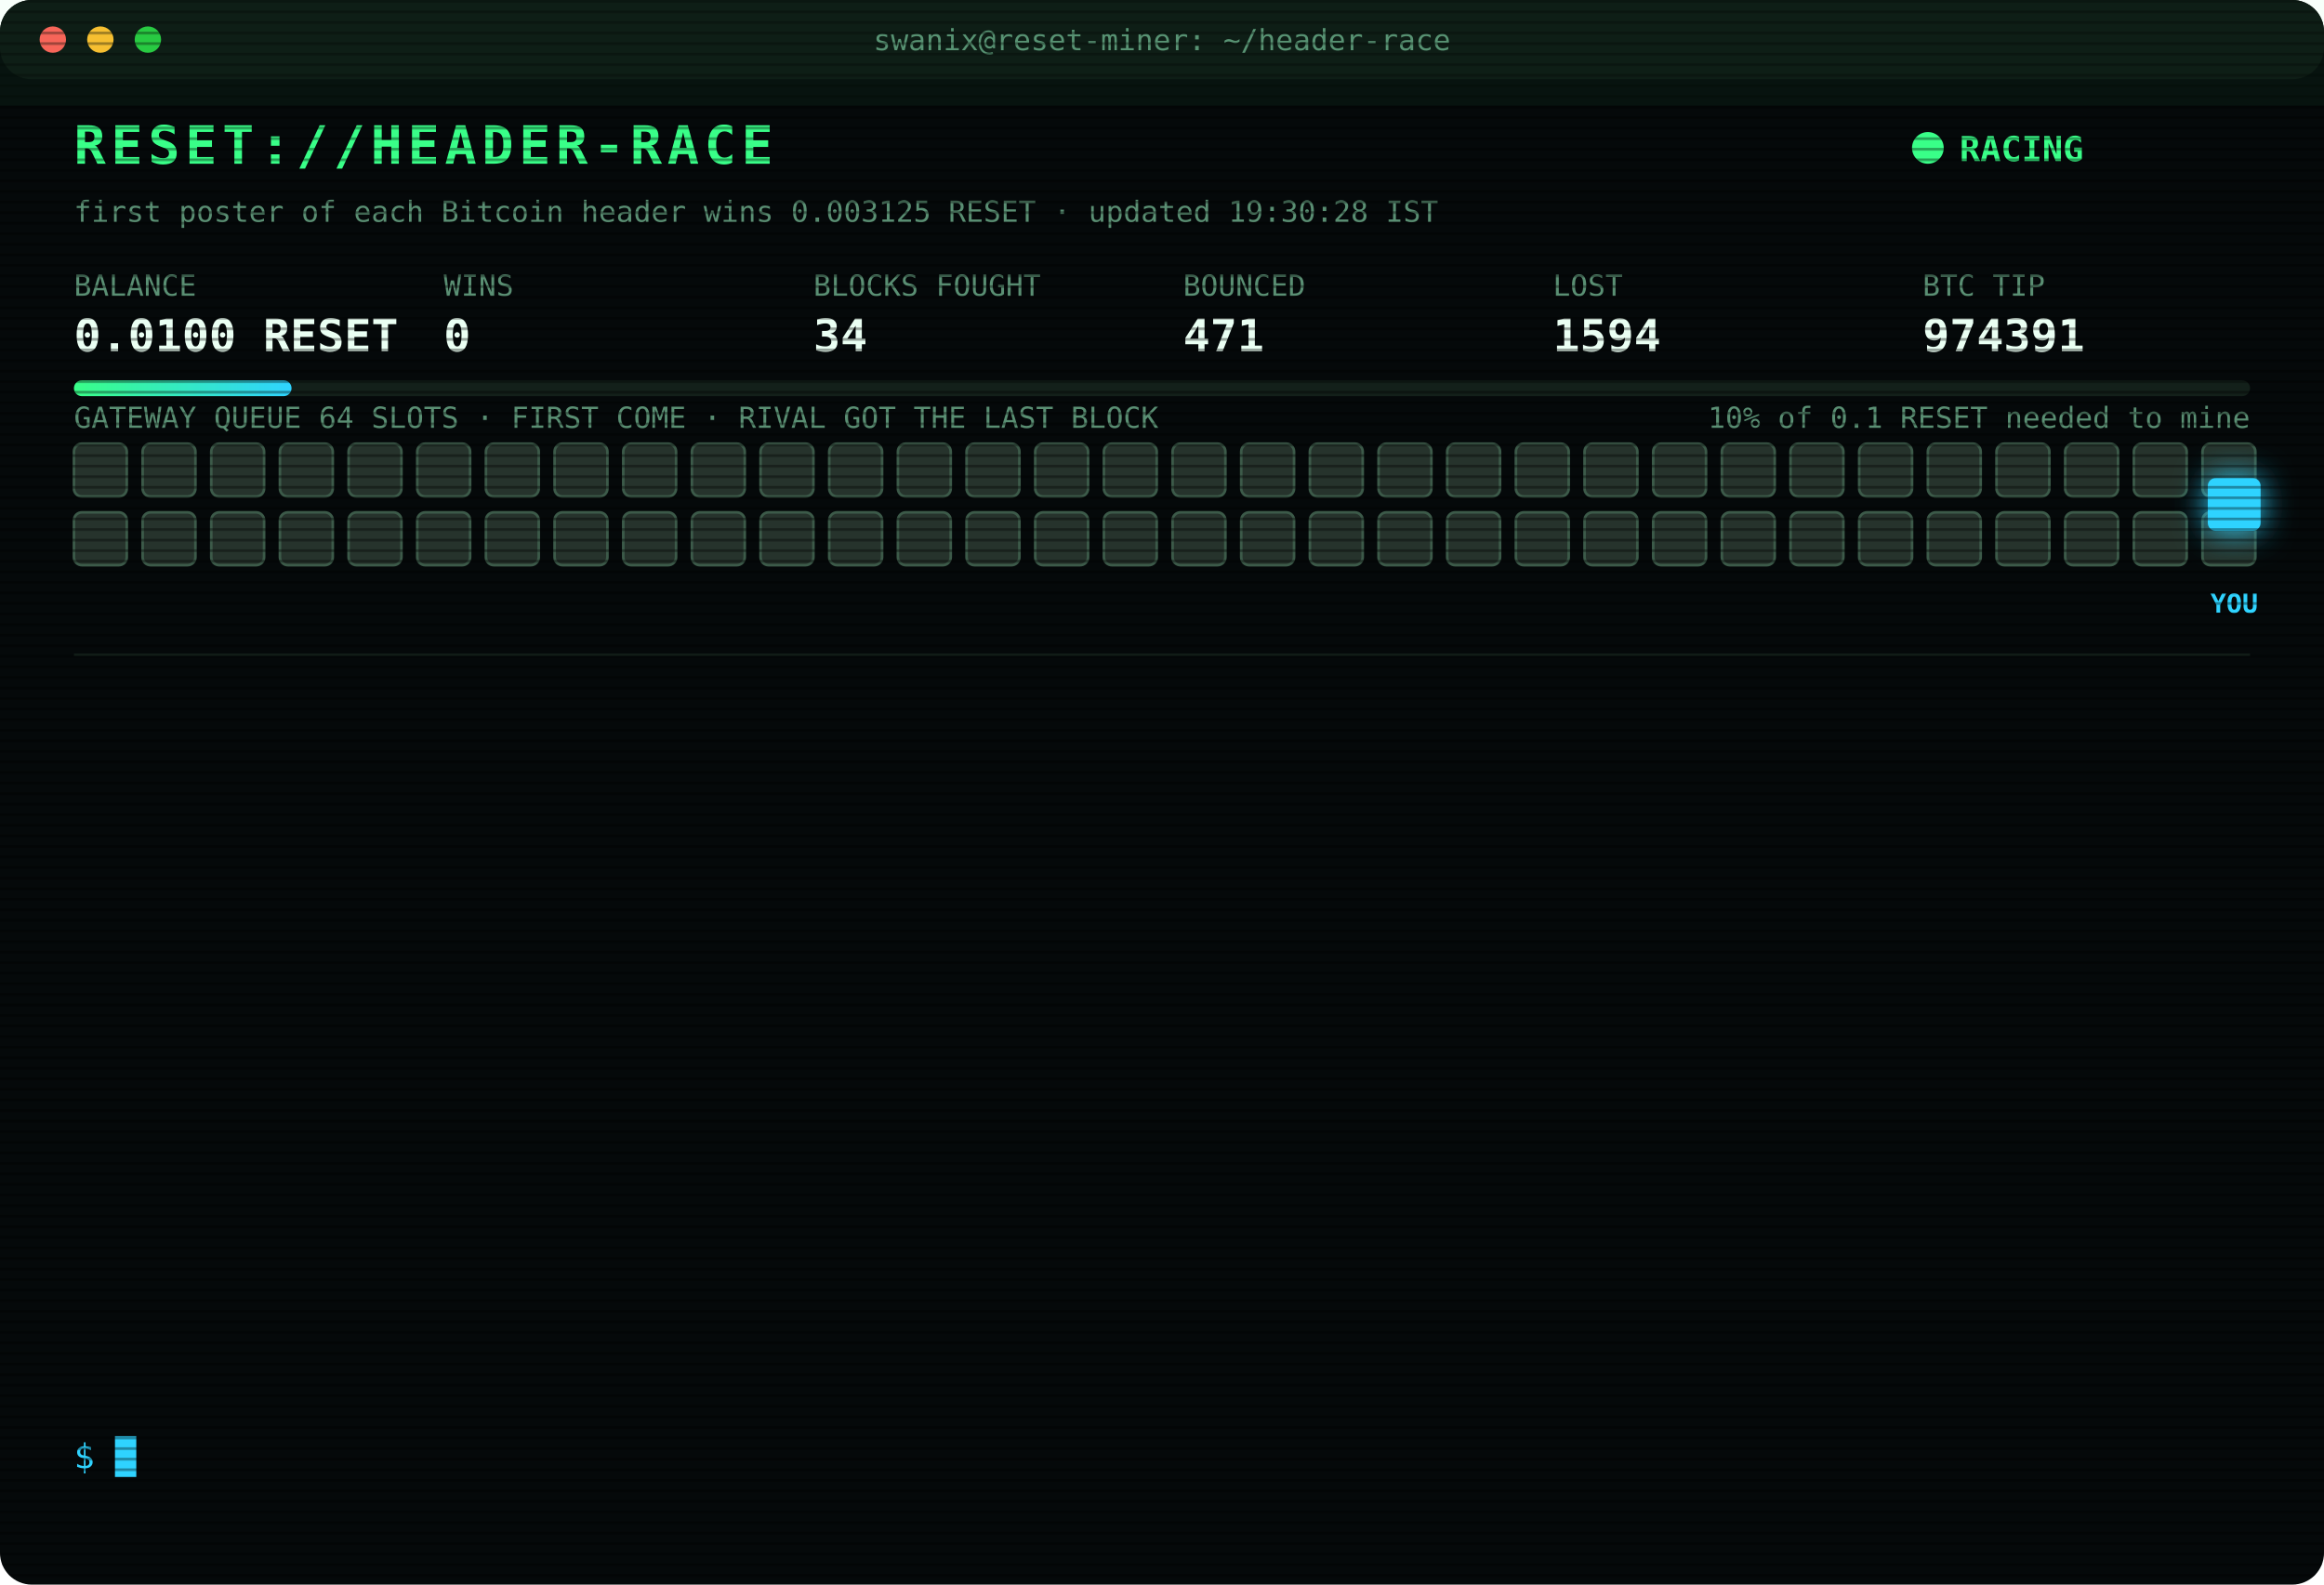
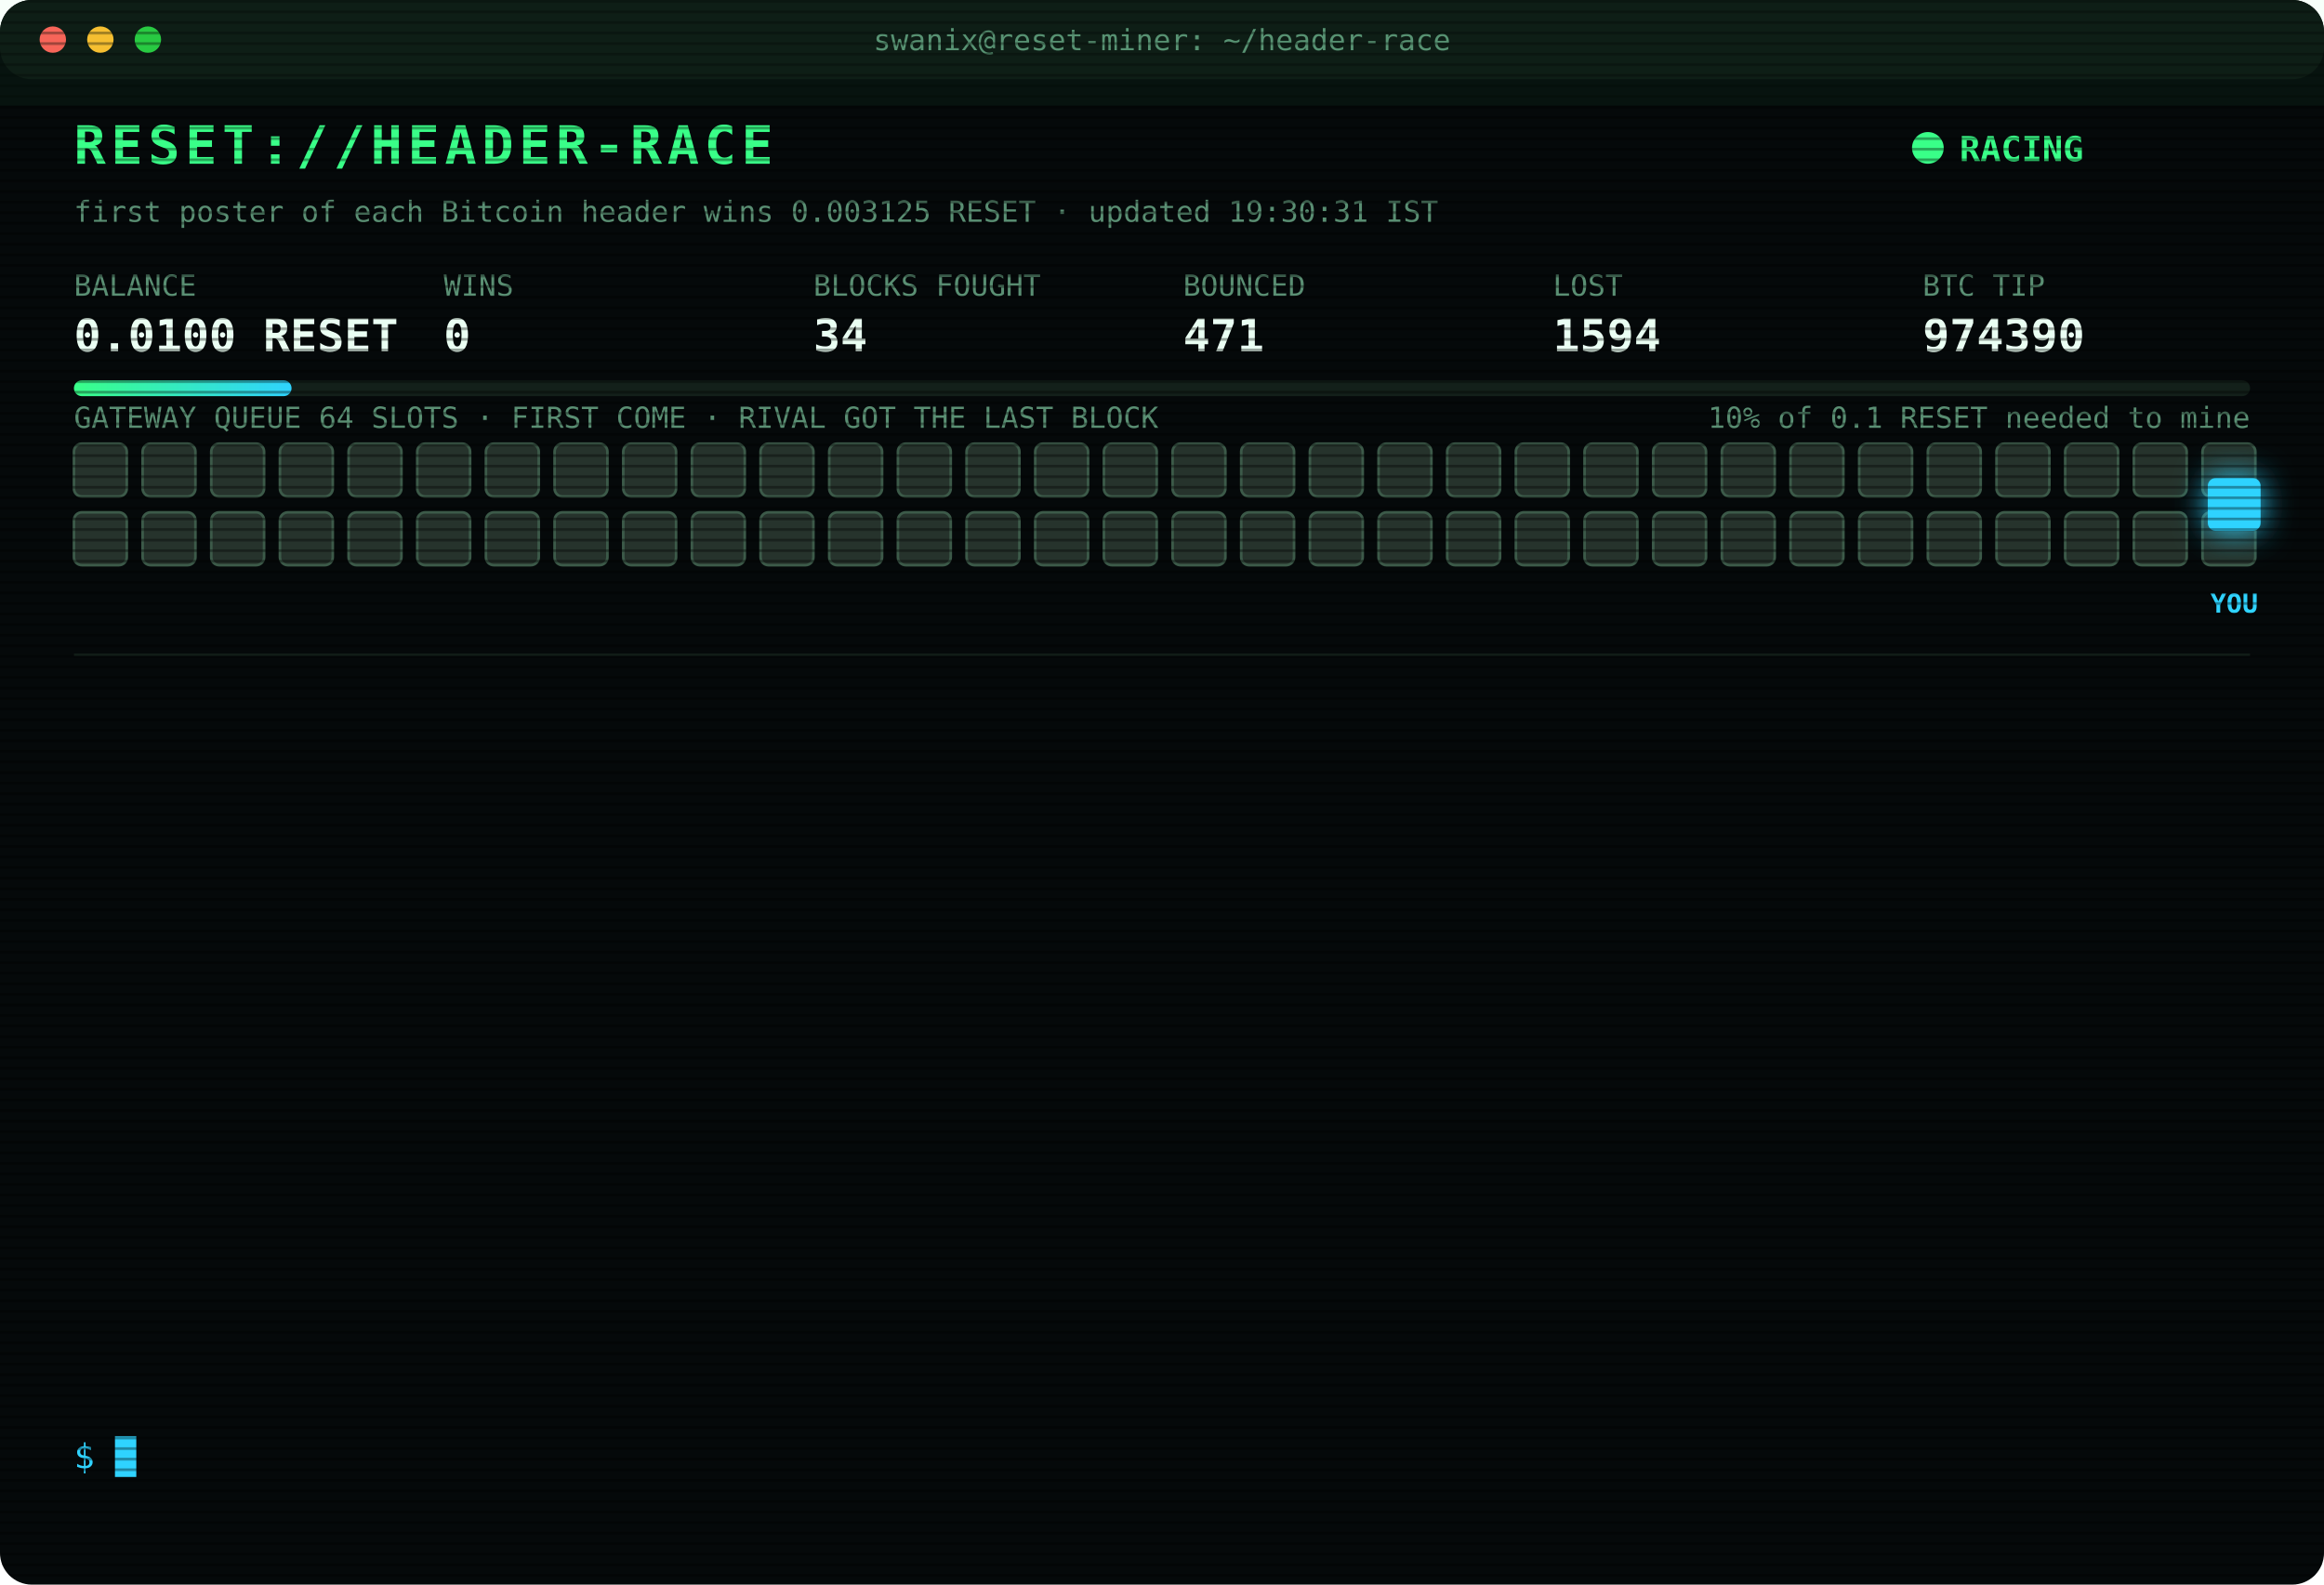
<svg xmlns="http://www.w3.org/2000/svg" width="880" height="600" viewBox="0 0 880 600" font-family="ui-monospace,SFMono-Regular,Menlo,Consolas,monospace">
  <style>
text{font-size:13px;fill:#7CFFB2}
.title{font-size:20px;font-weight:700;fill:#39FF88;letter-spacing:2px;animation:glitch 3s infinite steps(1)}
.sub{fill:#2fd3ff}.k{fill:#5a8f73;font-size:11px}.v{font-size:17px;font-weight:700;fill:#eafff3}
.ts{fill:#3f6b56}.boot{fill:#2fd3ff}.dim{fill:#5a8f73}.bad{fill:#ff4d6d}.warn{fill:#ffd23f}.mag{fill:#ff5cf0}.win{fill:#39FF88;font-weight:700}
.tag{font-size:10px;fill:#2fd3ff;font-weight:700}
.rival{fill:#26332c;stroke:#3c5a49;animation:jam 1.2s infinite alternate}
.idle{fill:#141c18;stroke:#22302a;animation:breathe 4s infinite}
.me{fill:#2fd3ff;filter:drop-shadow(0 0 6px #2fd3ff)}
.hover{animation:nudge 1.1s infinite ease-in-out}.bounce{animation:kick 1.4s infinite}
.ln{opacity:0;animation:in .4s forwards}
.cur{animation:blink 1s infinite steps(1)}
.scan{animation:scan 6s infinite linear}
.led{animation:blink 1.4s infinite}
@keyframes in{from{opacity:0;transform:translateX(-6px)}to{opacity:1;transform:none}}
@keyframes blink{50%{opacity:0}}
@keyframes jam{to{fill:#33463b}}
@keyframes breathe{50%{opacity:.4}}
@keyframes nudge{50%{transform:translateX(-10px)}}
@keyframes kick{0%,100%{transform:none}30%{transform:translateX(-14px)}55%{transform:translateX(10px) translateY(-6px)}}
@keyframes glitch{0%,92%{transform:none}93%{transform:translateX(2px);fill:#ff4d6d}95%{transform:translateX(-2px);fill:#2fd3ff}97%{transform:none}}
@keyframes scan{from{transform:translateY(-40px)}to{transform:translateY(600px)}}
</style>
  <defs>
    <pattern id="sl" width="4" height="4" patternUnits="userSpaceOnUse">
      <rect width="4" height="1" fill="#000" opacity=".35" />
    </pattern>
    <linearGradient id="bar">
      <stop offset="0" stop-color="#39FF88" />
      <stop offset="1" stop-color="#2fd3ff" />
    </linearGradient>
  </defs>
  <rect width="880" height="600" rx="12" fill="#05090a" />
  <rect width="880" height="30" rx="12" fill="#0d1512" />
  <circle cx="20" cy="15" r="5" fill="#ff5f57" />
  <circle cx="38" cy="15" r="5" fill="#febc2e" />
  <circle cx="56" cy="15" r="5" fill="#28c840" />
  <text x="440" y="19" text-anchor="middle" class="k">swanix@reset-miner: ~/header-race</text>
  <text x="28" y="62" class="title">RESET://HEADER-RACE</text>
  <circle class="led" cx="730" cy="56" r="6" fill="#39FF88" />
  <text x="742" y="61" class="win">RACING</text>
-   <text x="28" y="84" class="k">first poster of each Bitcoin header wins 0.003125 RESET · updated 19:30:28 IST</text>
+   <text x="28" y="84" class="k">first poster of each Bitcoin header wins 0.003125 RESET · updated 19:30:31 IST</text>
  <text x="28" y="112" class="k">BALANCE</text>
  <text x="28" y="133" class="v">0.0100 RESET</text>
  <text x="168" y="112" class="k">WINS</text>
  <text x="168" y="133" class="v">0</text>
  <text x="308" y="112" class="k">BLOCKS FOUGHT</text>
  <text x="308" y="133" class="v">34</text>
  <text x="448" y="112" class="k">BOUNCED</text>
  <text x="448" y="133" class="v">471</text>
  <text x="588" y="112" class="k">LOST</text>
  <text x="588" y="133" class="v">1594</text>
  <text x="728" y="112" class="k">BTC TIP</text>
-   <text x="728" y="133" class="v">974391</text>
+   <text x="728" y="133" class="v">974390</text>
  <rect x="28" y="144" width="824" height="6" rx="3" fill="#13201a" />
  <rect x="28" y="144" width="82.4" height="6" rx="3" fill="url(#bar)" />
  <text x="852" y="162" text-anchor="end" class="k">10% of 0.1 RESET needed to mine</text>
  <text x="28" y="162" class="k">GATEWAY QUEUE 64 SLOTS · FIRST COME · RIVAL GOT THE LAST BLOCK</text>
  <rect class="rival" x="28" y="168" width="20" height="20" rx="3" style="animation-delay:0.00s" />
  <rect class="rival" x="54" y="168" width="20" height="20" rx="3" style="animation-delay:0.05s" />
  <rect class="rival" x="80" y="168" width="20" height="20" rx="3" style="animation-delay:0.10s" />
  <rect class="rival" x="106" y="168" width="20" height="20" rx="3" style="animation-delay:0.15s" />
  <rect class="rival" x="132" y="168" width="20" height="20" rx="3" style="animation-delay:0.20s" />
  <rect class="rival" x="158" y="168" width="20" height="20" rx="3" style="animation-delay:0.25s" />
  <rect class="rival" x="184" y="168" width="20" height="20" rx="3" style="animation-delay:0.30s" />
  <rect class="rival" x="210" y="168" width="20" height="20" rx="3" style="animation-delay:0.35s" />
  <rect class="rival" x="236" y="168" width="20" height="20" rx="3" style="animation-delay:0.40s" />
  <rect class="rival" x="262" y="168" width="20" height="20" rx="3" style="animation-delay:0.45s" />
  <rect class="rival" x="288" y="168" width="20" height="20" rx="3" style="animation-delay:0.50s" />
  <rect class="rival" x="314" y="168" width="20" height="20" rx="3" style="animation-delay:0.55s" />
  <rect class="rival" x="340" y="168" width="20" height="20" rx="3" style="animation-delay:0.60s" />
  <rect class="rival" x="366" y="168" width="20" height="20" rx="3" style="animation-delay:0.65s" />
  <rect class="rival" x="392" y="168" width="20" height="20" rx="3" style="animation-delay:0.70s" />
  <rect class="rival" x="418" y="168" width="20" height="20" rx="3" style="animation-delay:0.75s" />
  <rect class="rival" x="444" y="168" width="20" height="20" rx="3" style="animation-delay:0.80s" />
  <rect class="rival" x="470" y="168" width="20" height="20" rx="3" style="animation-delay:0.85s" />
  <rect class="rival" x="496" y="168" width="20" height="20" rx="3" style="animation-delay:0.90s" />
  <rect class="rival" x="522" y="168" width="20" height="20" rx="3" style="animation-delay:0.95s" />
  <rect class="rival" x="548" y="168" width="20" height="20" rx="3" style="animation-delay:1.00s" />
  <rect class="rival" x="574" y="168" width="20" height="20" rx="3" style="animation-delay:1.05s" />
  <rect class="rival" x="600" y="168" width="20" height="20" rx="3" style="animation-delay:1.10s" />
  <rect class="rival" x="626" y="168" width="20" height="20" rx="3" style="animation-delay:1.15s" />
  <rect class="rival" x="652" y="168" width="20" height="20" rx="3" style="animation-delay:1.20s" />
  <rect class="rival" x="678" y="168" width="20" height="20" rx="3" style="animation-delay:1.25s" />
  <rect class="rival" x="704" y="168" width="20" height="20" rx="3" style="animation-delay:1.30s" />
  <rect class="rival" x="730" y="168" width="20" height="20" rx="3" style="animation-delay:1.35s" />
  <rect class="rival" x="756" y="168" width="20" height="20" rx="3" style="animation-delay:1.40s" />
  <rect class="rival" x="782" y="168" width="20" height="20" rx="3" style="animation-delay:1.45s" />
  <rect class="rival" x="808" y="168" width="20" height="20" rx="3" style="animation-delay:1.50s" />
  <rect class="rival" x="834" y="168" width="20" height="20" rx="3" style="animation-delay:1.55s" />
  <rect class="rival" x="28" y="194" width="20" height="20" rx="3" style="animation-delay:1.60s" />
  <rect class="rival" x="54" y="194" width="20" height="20" rx="3" style="animation-delay:1.65s" />
  <rect class="rival" x="80" y="194" width="20" height="20" rx="3" style="animation-delay:1.70s" />
  <rect class="rival" x="106" y="194" width="20" height="20" rx="3" style="animation-delay:1.75s" />
  <rect class="rival" x="132" y="194" width="20" height="20" rx="3" style="animation-delay:1.80s" />
  <rect class="rival" x="158" y="194" width="20" height="20" rx="3" style="animation-delay:1.85s" />
  <rect class="rival" x="184" y="194" width="20" height="20" rx="3" style="animation-delay:1.90s" />
  <rect class="rival" x="210" y="194" width="20" height="20" rx="3" style="animation-delay:1.95s" />
  <rect class="rival" x="236" y="194" width="20" height="20" rx="3" style="animation-delay:2.00s" />
  <rect class="rival" x="262" y="194" width="20" height="20" rx="3" style="animation-delay:2.05s" />
  <rect class="rival" x="288" y="194" width="20" height="20" rx="3" style="animation-delay:2.10s" />
  <rect class="rival" x="314" y="194" width="20" height="20" rx="3" style="animation-delay:2.15s" />
  <rect class="rival" x="340" y="194" width="20" height="20" rx="3" style="animation-delay:2.20s" />
  <rect class="rival" x="366" y="194" width="20" height="20" rx="3" style="animation-delay:2.25s" />
  <rect class="rival" x="392" y="194" width="20" height="20" rx="3" style="animation-delay:2.30s" />
  <rect class="rival" x="418" y="194" width="20" height="20" rx="3" style="animation-delay:2.35s" />
  <rect class="rival" x="444" y="194" width="20" height="20" rx="3" style="animation-delay:2.40s" />
  <rect class="rival" x="470" y="194" width="20" height="20" rx="3" style="animation-delay:2.45s" />
  <rect class="rival" x="496" y="194" width="20" height="20" rx="3" style="animation-delay:2.50s" />
  <rect class="rival" x="522" y="194" width="20" height="20" rx="3" style="animation-delay:2.55s" />
  <rect class="rival" x="548" y="194" width="20" height="20" rx="3" style="animation-delay:2.60s" />
  <rect class="rival" x="574" y="194" width="20" height="20" rx="3" style="animation-delay:2.65s" />
  <rect class="rival" x="600" y="194" width="20" height="20" rx="3" style="animation-delay:2.70s" />
  <rect class="rival" x="626" y="194" width="20" height="20" rx="3" style="animation-delay:2.75s" />
  <rect class="rival" x="652" y="194" width="20" height="20" rx="3" style="animation-delay:2.80s" />
  <rect class="rival" x="678" y="194" width="20" height="20" rx="3" style="animation-delay:2.85s" />
  <rect class="rival" x="704" y="194" width="20" height="20" rx="3" style="animation-delay:2.90s" />
  <rect class="rival" x="730" y="194" width="20" height="20" rx="3" style="animation-delay:2.95s" />
  <rect class="rival" x="756" y="194" width="20" height="20" rx="3" style="animation-delay:3.00s" />
  <rect class="rival" x="782" y="194" width="20" height="20" rx="3" style="animation-delay:3.05s" />
  <rect class="rival" x="808" y="194" width="20" height="20" rx="3" style="animation-delay:3.10s" />
  <rect class="rival" x="834" y="194" width="20" height="20" rx="3" style="animation-delay:3.15s" />
  <g class="hover">
    <rect class="me" x="836" y="181" width="20" height="20" rx="3" />
    <text class="tag" x="846" y="232" text-anchor="middle">YOU</text>
  </g>
  <line x1="28" x2="852" y1="248" y2="248" stroke="#13201a" />
  <g class="ln" style="animation-delay:0.40s">
-     <text x="28" y="270" class="ts">15:29:48</text>
-     <text x="104" y="270" class="bad">[LOST] #974379 taken by a rival miner</text>
+     <text x="28" y="270" class="ts">15:43:37</text>
+     <text x="104" y="270" class="bad">[LOST] #974380 taken by a rival miner</text>
  </g>
  <g class="ln" style="animation-delay:0.65s">
-     <text x="28" y="292" class="ts">15:43:37</text>
-     <text x="104" y="292" class="bad">[LOST] #974380 taken by a rival miner</text>
+     <text x="28" y="292" class="ts">15:44:17</text>
+     <text x="104" y="292" class="bad">[LOST] #974381 taken by a rival miner</text>
  </g>
  <g class="ln" style="animation-delay:0.90s">
-     <text x="28" y="314" class="ts">15:44:17</text>
-     <text x="104" y="314" class="bad">[LOST] #974381 taken by a rival miner</text>
+     <text x="28" y="314" class="ts">16:27:50</text>
+     <text x="104" y="314" class="bad">[LOST] #974382 taken by a rival miner</text>
  </g>
  <g class="ln" style="animation-delay:1.15s">
-     <text x="28" y="336" class="ts">16:27:50</text>
-     <text x="104" y="336" class="bad">[LOST] #974382 taken by a rival miner</text>
+     <text x="28" y="336" class="ts">16:50:15</text>
+     <text x="104" y="336" class="bad">[LOST] #974383 taken by a rival miner</text>
  </g>
  <g class="ln" style="animation-delay:1.40s">
-     <text x="28" y="358" class="ts">16:50:15</text>
-     <text x="104" y="358" class="bad">[LOST] #974383 taken by a rival miner</text>
+     <text x="28" y="358" class="ts">16:54:51</text>
+     <text x="104" y="358" class="bad">[LOST] #974384 taken by a rival miner</text>
  </g>
  <g class="ln" style="animation-delay:1.65s">
-     <text x="28" y="380" class="ts">16:54:51</text>
-     <text x="104" y="380" class="bad">[LOST] #974384 taken by a rival miner</text>
+     <text x="28" y="380" class="ts">17:24:11</text>
+     <text x="104" y="380" class="bad">[LOST] #974385 taken by a rival miner</text>
  </g>
  <g class="ln" style="animation-delay:1.90s">
-     <text x="28" y="402" class="ts">17:24:11</text>
-     <text x="104" y="402" class="bad">[LOST] #974385 taken by a rival miner</text>
+     <text x="28" y="402" class="ts">17:47:05</text>
+     <text x="104" y="402" class="bad">[LOST] #974386 taken by a rival miner</text>
  </g>
  <g class="ln" style="animation-delay:2.15s">
-     <text x="28" y="424" class="ts">17:47:05</text>
-     <text x="104" y="424" class="bad">[LOST] #974386 taken by a rival miner</text>
+     <text x="28" y="424" class="ts">18:27:23</text>
+     <text x="104" y="424" class="bad">[LOST] #974387 taken by a rival miner</text>
  </g>
  <g class="ln" style="animation-delay:2.40s">
-     <text x="28" y="446" class="ts">18:27:23</text>
-     <text x="104" y="446" class="bad">[LOST] #974387 taken by a rival miner</text>
+     <text x="28" y="446" class="ts">18:30:28</text>
+     <text x="104" y="446" class="bad">[LOST] #974388 taken by a rival miner</text>
  </g>
  <g class="ln" style="animation-delay:2.65s">
-     <text x="28" y="468" class="ts">18:30:28</text>
-     <text x="104" y="468" class="bad">[LOST] #974388 taken by a rival miner</text>
+     <text x="28" y="468" class="ts">18:34:43</text>
+     <text x="104" y="468" class="bad">[LOST] #974389 taken by a rival miner</text>
  </g>
  <g class="ln" style="animation-delay:2.90s">
-     <text x="28" y="490" class="ts">18:34:43</text>
-     <text x="104" y="490" class="bad">[LOST] #974389 taken by a rival miner</text>
+     <text x="28" y="490" class="ts">19:16:48</text>
+     <text x="104" y="490" class="bad">[LOST] #974390 taken by a rival miner</text>
  </g>
  <g class="ln" style="animation-delay:3.15s">
-     <text x="28" y="512" class="ts">19:16:48</text>
-     <text x="104" y="512" class="bad">[LOST] #974390 taken by a rival miner</text>
+     <text x="28" y="512" class="ts">19:25:28</text>
+     <text x="104" y="512" class="dim">[STINT END] calls 735 · wins 0</text>
  </g>
  <g class="ln" style="animation-delay:3.40s">
-     <text x="28" y="534" class="ts">19:25:28</text>
-     <text x="104" y="534" class="dim">[STINT END] calls 735 · wins 0</text>
+     <text x="28" y="534" class="ts">19:30:26</text>
+     <text x="104" y="534" class="boot">[BOOT] racer v3 online · 3 feeds · stint 340m</text>
  </g>
  <text x="28" y="556" class="sub">$ <tspan class="cur">█</tspan>
  </text>
  <rect width="880" height="600" rx="12" fill="url(#sl)" pointer-events="none" />
  <rect class="scan" width="880" height="40" fill="#39FF88" opacity=".04" />
</svg>
